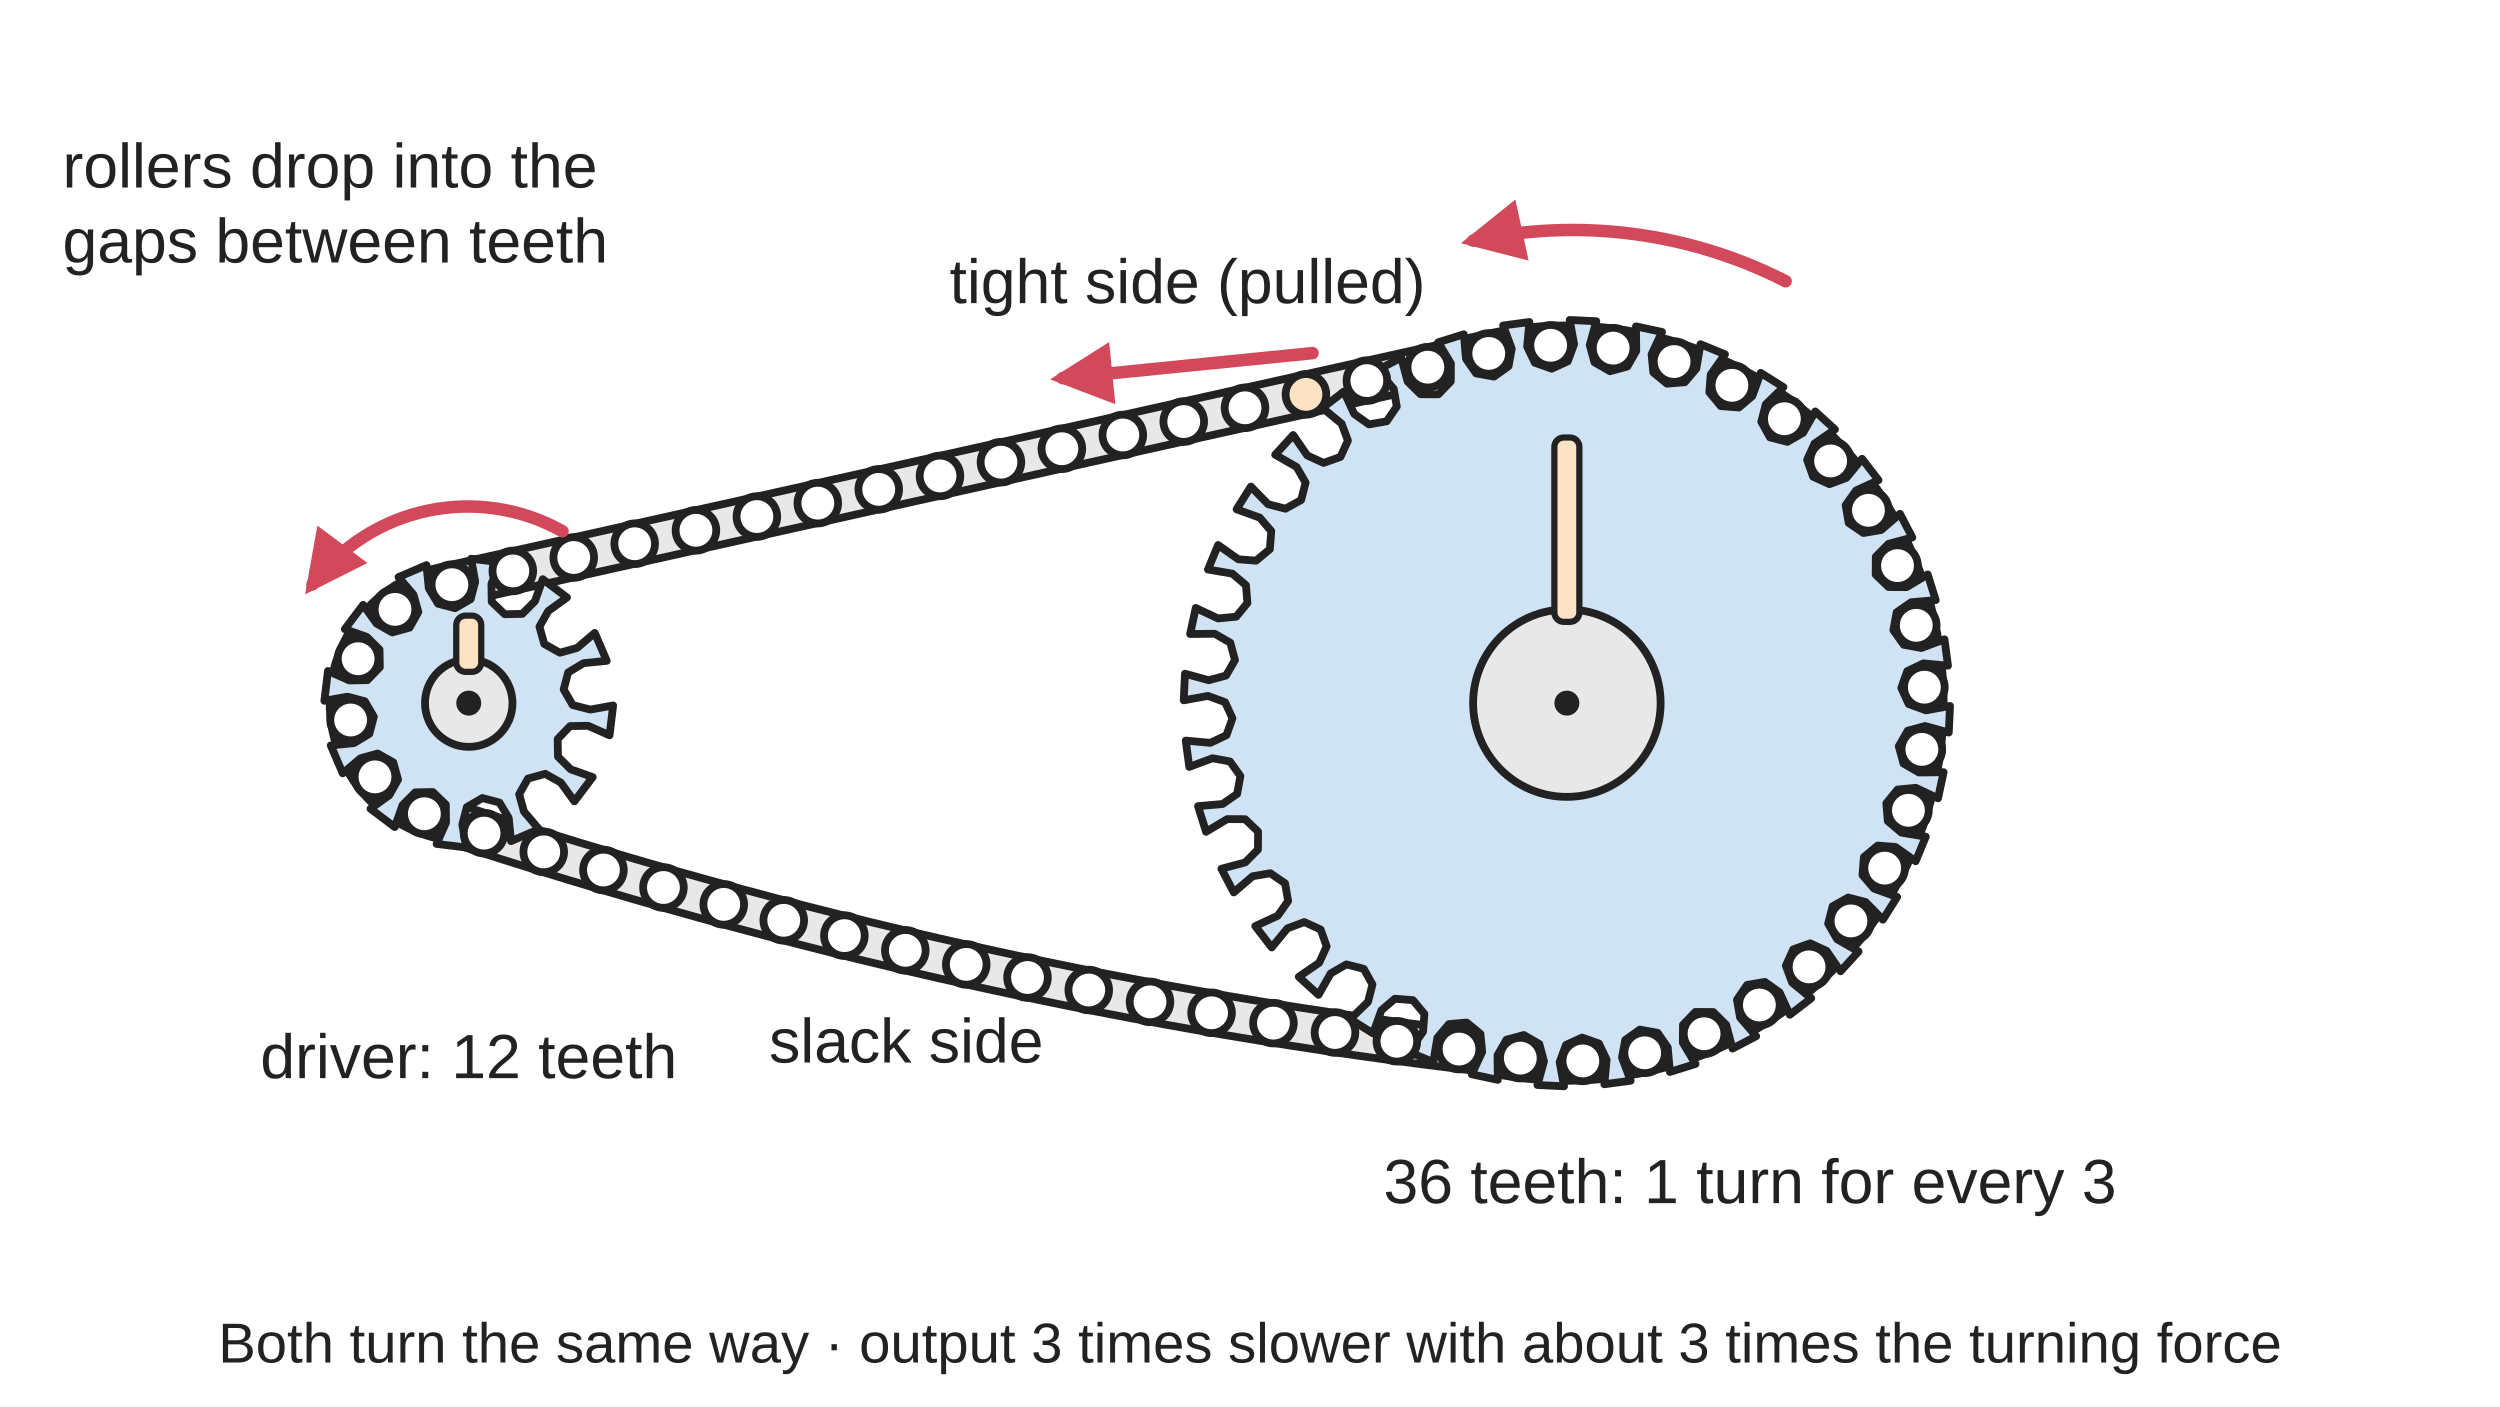
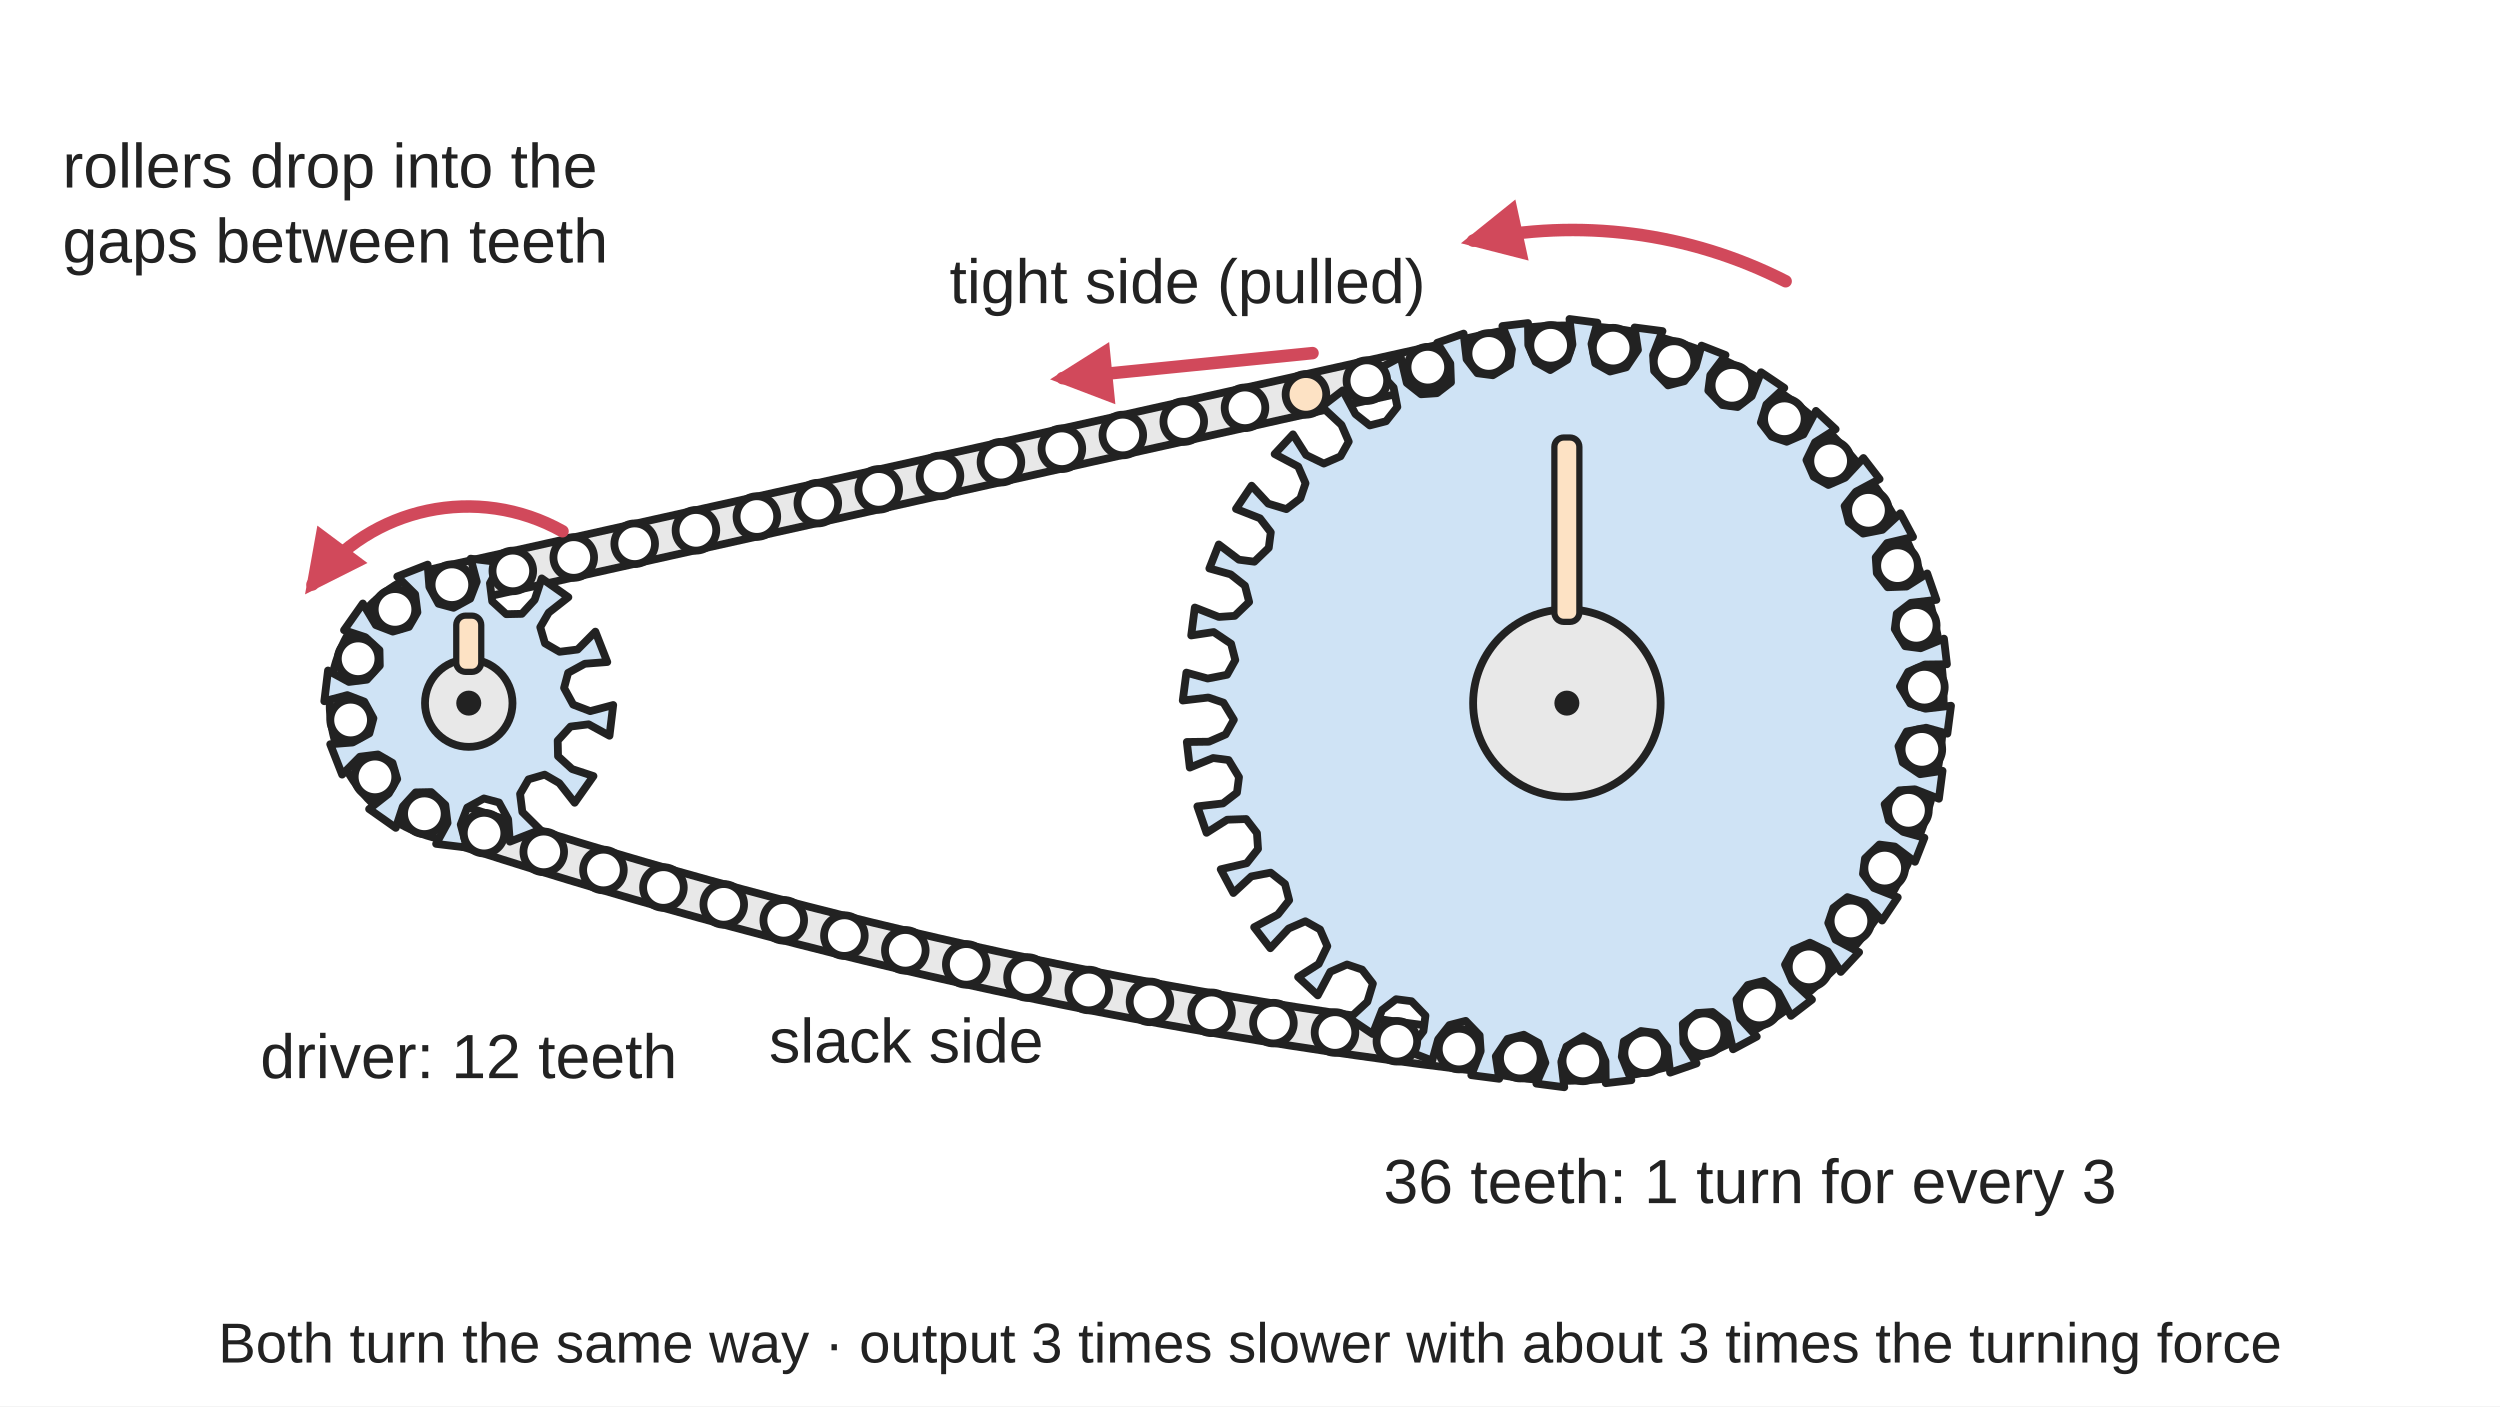
<svg xmlns="http://www.w3.org/2000/svg" viewBox="0 0 800 450" width="800" height="450" role="img">
  <rect width="800" height="450" fill="#ffffff" />
  <defs>
    <marker id="ah" viewBox="0 0 10 10" refX="8" refY="5" markerWidth="5" markerHeight="5" orient="auto-start-reverse">
      <path d="M0,0 L10,5 L0,10 z" fill="#d1495b" />
    </marker>
    <marker id="ak" viewBox="0 0 10 10" refX="8" refY="5" markerWidth="5" markerHeight="5" orient="auto-start-reverse">
      <path d="M0,0 L10,5 L0,10 z" fill="#222" />
    </marker>
    <pattern id="hatch" width="10" height="10" patternUnits="userSpaceOnUse" patternTransform="rotate(45)">
      <rect width="10" height="10" fill="#e8e8e8" />
      <line x1="0" y1="0" x2="0" y2="10" stroke="#222" stroke-width="2" />
    </pattern>
  </defs>
  <g stroke-linejoin="round" stroke-linecap="round">
    <path d="M476.4,113.1 L141.7,187.7 A38.2,38.2 0 0 0 141.7,262.3 Q309.1,317.6 476.4,336.9 A114.6,114.6 0 1 0 476.4,113.1" fill="none" stroke="#222" stroke-width="15" />
    <path d="M476.4,113.1 L141.7,187.7 A38.2,38.2 0 0 0 141.7,262.3 Q309.1,317.6 476.4,336.9 A114.6,114.6 0 1 0 476.4,113.1" fill="none" stroke="#e8e8e8" stroke-width="10" />
    <g transform="translate(150,225)">
      <g transform="rotate(-128.1)">
-         <polygon points="38.2,7.5 32.9,5.3 30.7,0 32.9,-5.3 38.2,-7.5 45.6,-7.2 43.1,-16.6 36.8,-12.6 31.1,-11.9 26.6,-15.3 25.8,-21 29.3,-25.6 35.9,-29.1 29.1,-35.9 25.6,-29.3 21,-25.8 15.3,-26.6 11.9,-31.1 12.6,-36.8 16.6,-43.1 7.2,-45.6 7.5,-38.2 5.3,-32.9 0,-30.7 -5.3,-32.9 -7.5,-38.2 -7.2,-45.6 -16.6,-43.1 -12.6,-36.8 -11.9,-31.1 -15.3,-26.6 -21,-25.8 -25.6,-29.3 -29.1,-35.9 -35.9,-29.1 -29.3,-25.6 -25.8,-21 -26.6,-15.3 -31.1,-11.9 -36.8,-12.6 -43.1,-16.6 -45.6,-7.2 -38.2,-7.5 -32.9,-5.3 -30.7,0 -32.9,5.3 -38.2,7.5 -45.6,7.2 -43.1,16.6 -36.8,12.6 -31.1,11.9 -26.6,15.3 -25.8,21 -29.3,25.6 -35.9,29.1 -29.1,35.9 -25.6,29.3 -21,25.8 -15.3,26.6 -11.9,31.1 -12.6,36.8 -16.6,43.1 -7.2,45.6 -7.5,38.2 -5.3,32.9 0,30.7 5.3,32.9 7.5,38.2 7.2,45.6 16.6,43.1 12.6,36.8 11.9,31.1 15.3,26.6 21,25.8 25.6,29.3 29.1,35.9 35.9,29.1 29.3,25.6 25.8,21 26.6,15.3 31.1,11.9 36.8,12.6 43.1,16.6 45.6,7.2" fill="#cfe3f5" stroke="#222" stroke-width="2.5" />
+         <polygon points="38,8 33,5 31,0 33,-5 38,-8 46,-7 43,-17 37,-13 31,-12 27,-15 26,-21 29,-26 36,-29 29,-36 26,-29 21,-26 15,-27 12,-31 13,-37 17,-43 7,-46 8,-38 5,-33 0,-31 -5,-33 -7,-38 -7,-46 -17,-43 -13,-37 -12,-31 -15,-27 -21,-26 -26,-29 -29,-36 -36,-29 -29,-26 -26,-21 -27,-15 -31,-12 -37,-13 -43,-17 -46,-7 -38,-8 -33,-5 -31,0 -33,5 -38,7 -46,7 -43,17 -37,13 -31,12 -27,15 -26,21 -29,26 -36,29 -29,36 -26,29 -21,26 -15,27 -12,31 -13,37 -17,43 -7,46 -8,38 -5,33 0,31 5,33 7,38 7,46 17,43 13,37 12,31 15,27 21,26 26,29 29,36 36,29 29,26 26,21 27,15 31,12 37,13 43,17 46,7" fill="#cfe3f5" stroke="#222" stroke-width="2.5" />
      </g>
    </g>
    <g>
      <circle cx="150" cy="225" r="14" fill="#e8e8e8" stroke="#222" stroke-width="2.5" />
      <rect x="146" y="197" width="8" height="18" rx="3" fill="#fde2c4" stroke="#222" stroke-width="2" />
      <circle cx="150" cy="225" r="4" fill="#222" />
    </g>
    <g transform="translate(501.4,225)">
      <g transform="rotate(-262.6)">
-         <polygon points="114.6,7.5 109.3,5.3 107.1,0 109.3,-5.3 114.6,-7.5 122.4,-6.4 121.7,-14.9 114.2,-12.5 108.5,-13.8 105.5,-18.6 106.7,-24.2 111.5,-27.3 119.4,-27.6 117.2,-35.8 110.2,-32.1 104.5,-32.4 100.6,-36.6 100.9,-42.4 105.1,-46.2 112.8,-47.9 109.2,-55.7 103,-50.8 97.3,-50.1 92.7,-53.5 92,-59.2 95.5,-63.8 102.8,-66.8 97.9,-73.8 92.6,-67.9 87.1,-66.2 82,-68.8 80.3,-74.3 83,-79.4 89.7,-83.6 83.6,-89.7 79.4,-83 74.3,-80.3 68.8,-82 66.2,-87.1 67.9,-92.6 73.8,-97.9 66.8,-102.8 63.8,-95.5 59.2,-92 53.5,-92.7 50.1,-97.3 50.8,-103 55.7,-109.2 47.9,-112.8 46.2,-105.1 42.4,-100.9 36.6,-100.6 32.4,-104.5 32.1,-110.2 35.8,-117.2 27.6,-119.4 27.3,-111.5 24.2,-106.7 18.6,-105.5 13.8,-108.5 12.5,-114.2 14.9,-121.7 6.4,-122.4 7.5,-114.6 5.3,-109.3 0,-107.1 -5.3,-109.3 -7.5,-114.6 -6.4,-122.4 -14.9,-121.7 -12.5,-114.2 -13.8,-108.5 -18.6,-105.5 -24.2,-106.7 -27.3,-111.5 -27.6,-119.4 -35.8,-117.2 -32.1,-110.2 -32.4,-104.5 -36.6,-100.6 -42.4,-100.9 -46.2,-105.1 -47.9,-112.8 -55.7,-109.2 -50.8,-103 -50.1,-97.3 -53.5,-92.7 -59.2,-92 -63.8,-95.5 -66.8,-102.8 -73.8,-97.9 -67.9,-92.6 -66.2,-87.1 -68.8,-82 -74.3,-80.3 -79.4,-83 -83.6,-89.7 -89.7,-83.6 -83,-79.4 -80.3,-74.3 -82,-68.8 -87.1,-66.2 -92.6,-67.9 -97.9,-73.8 -102.8,-66.8 -95.5,-63.8 -92,-59.2 -92.7,-53.5 -97.3,-50.1 -103,-50.8 -109.2,-55.7 -112.8,-47.9 -105.1,-46.2 -100.9,-42.4 -100.6,-36.6 -104.5,-32.4 -110.2,-32.1 -117.2,-35.8 -119.4,-27.6 -111.5,-27.3 -106.7,-24.2 -105.5,-18.6 -108.5,-13.8 -114.2,-12.5 -121.7,-14.9 -122.4,-6.4 -114.6,-7.5 -109.3,-5.3 -107.1,0 -109.3,5.3 -114.6,7.5 -122.4,6.4 -121.7,14.9 -114.2,12.5 -108.5,13.8 -105.5,18.6 -106.7,24.2 -111.5,27.3 -119.4,27.6 -117.2,35.8 -110.2,32.1 -104.5,32.4 -100.6,36.6 -100.9,42.4 -105.1,46.2 -112.8,47.9 -109.2,55.7 -103,50.8 -97.3,50.1 -92.7,53.5 -92,59.2 -95.5,63.8 -102.8,66.8 -97.9,73.8 -92.6,67.9 -87.1,66.2 -82,68.8 -80.3,74.3 -83,79.4 -89.7,83.6 -83.6,89.7 -79.4,83 -74.3,80.3 -68.8,82 -66.2,87.1 -67.9,92.6 -73.8,97.9 -66.8,102.8 -63.8,95.5 -59.2,92 -53.5,92.7 -50.1,97.3 -50.8,103 -55.7,109.2 -47.9,112.8 -46.2,105.1 -42.4,100.9 -36.6,100.6 -32.4,104.5 -32.1,110.2 -35.8,117.2 -27.6,119.4 -27.3,111.5 -24.2,106.7 -18.6,105.5 -13.8,108.5 -12.5,114.2 -14.9,121.7 -6.4,122.4 -7.5,114.6 -5.3,109.3 0,107.1 5.3,109.3 7.5,114.6 6.4,122.4 14.9,121.7 12.5,114.2 13.8,108.5 18.6,105.5 24.2,106.7 27.3,111.5 27.6,119.4 35.8,117.2 32.1,110.2 32.4,104.5 36.6,100.6 42.4,100.9 46.2,105.1 47.9,112.8 55.7,109.2 50.8,103 50.1,97.3 53.5,92.7 59.2,92 63.8,95.5 66.8,102.8 73.8,97.9 67.9,92.6 66.2,87.1 68.8,82 74.3,80.3 79.4,83 83.6,89.7 89.7,83.6 83,79.4 80.3,74.3 82,68.8 87.1,66.2 92.6,67.9 97.9,73.8 102.8,66.8 95.5,63.8 92,59.2 92.7,53.5 97.3,50.1 103,50.8 109.2,55.7 112.8,47.9 105.1,46.2 100.9,42.4 100.6,36.6 104.5,32.4 110.2,32.1 117.2,35.8 119.4,27.6 111.5,27.3 106.7,24.2 105.5,18.6 108.5,13.8 114.2,12.5 121.7,14.9 122.4,6.4" fill="#cfe3f5" stroke="#222" stroke-width="2.5" />
+         <polygon points="115,8 109,5 107,0 109,-5 115,-8 122,-6 122,-15 114,-13 109,-14 105,-19 107,-24 112,-27 119,-28 117,-36 110,-32 105,-32 101,-37 101,-42 105,-46 113,-48 109,-56 103,-51 97,-50 93,-54 92,-59 95,-64 103,-67 98,-74 93,-68 87,-66 82,-69 80,-74 83,-79 90,-84 84,-90 79,-83 74,-80 69,-82 66,-87 68,-93 74,-98 67,-103 64,-95 59,-92 54,-93 50,-97 51,-103 56,-109 48,-113 46,-105 42,-101 37,-101 32,-105 32,-110 36,-117 28,-119 27,-112 24,-107 19,-105 14,-109 13,-114 15,-122 6,-122 8,-115 5,-109 0,-107 -5,-109 -7,-115 -6,-122 -15,-122 -13,-114 -14,-109 -19,-105 -24,-107 -27,-112 -28,-119 -36,-117 -32,-110 -32,-105 -37,-101 -42,-101 -46,-105 -48,-113 -56,-109 -51,-103 -50,-97 -54,-93 -59,-92 -64,-95 -67,-103 -74,-98 -68,-93 -66,-87 -69,-82 -74,-80 -79,-83 -84,-90 -90,-84 -83,-79 -80,-74 -82,-69 -87,-66 -93,-68 -98,-74 -103,-67 -95,-64 -92,-59 -93,-54 -97,-50 -103,-51 -109,-56 -113,-48 -105,-46 -101,-42 -101,-37 -105,-32 -110,-32 -117,-36 -119,-28 -112,-27 -107,-24 -105,-19 -109,-14 -114,-13 -122,-15 -122,-6 -115,-8 -109,-5 -107,0 -109,5 -115,7 -122,6 -122,15 -114,13 -109,14 -105,19 -107,24 -112,27 -119,28 -117,36 -110,32 -105,32 -101,37 -101,42 -105,46 -113,48 -109,56 -103,51 -97,50 -93,54 -92,59 -95,64 -103,67 -98,74 -93,68 -87,66 -82,69 -80,74 -83,79 -90,84 -84,90 -79,83 -74,80 -69,82 -66,87 -68,93 -74,98 -67,103 -64,95 -59,92 -54,93 -50,97 -51,103 -56,109 -48,113 -46,105 -42,101 -37,101 -32,105 -32,110 -36,117 -28,119 -27,112 -24,107 -19,105 -14,109 -13,114 -15,122 -6,122 -8,115 -5,109 0,107 5,109 7,115 6,122 15,122 13,114 14,109 19,105 24,107 27,112 28,119 36,117 32,110 32,105 37,101 42,101 46,105 48,113 56,109 51,103 50,97 54,93 59,92 64,95 67,103 74,98 68,93 66,87 69,82 74,80 79,83 84,90 90,84 83,79 80,74 82,69 87,66 93,68 98,74 103,67 95,64 92,59 93,54 97,50 103,51 109,56 113,48 105,46 101,42 101,37 105,32 110,32 117,36 119,28 112,27 107,24 105,19 109,14 114,13 122,15 122,6" fill="#cfe3f5" stroke="#222" stroke-width="2.5" />
      </g>
    </g>
    <g>
      <circle cx="501.4" cy="225" r="30" fill="#e8e8e8" stroke="#222" stroke-width="2.5" />
      <rect x="497.4" y="140" width="8" height="59" rx="3" fill="#fde2c4" stroke="#222" stroke-width="2" />
      <circle cx="501.4" cy="225" r="4" fill="#222" />
    </g>
-     <circle cx="476.4" cy="113.1" r="6.5" fill="#ffffff" stroke="#222" stroke-width="2.5" />
-     <circle cx="456.9" cy="117.5" r="6.5" fill="#ffffff" stroke="#222" stroke-width="2.5" />
-     <circle cx="437.4" cy="121.8" r="6.5" fill="#ffffff" stroke="#222" stroke-width="2.5" />
-     <circle cx="417.9" cy="126.2" r="6.5" fill="#fde2c4" stroke="#222" stroke-width="2.5" />
-     <circle cx="398.4" cy="130.5" r="6.5" fill="#ffffff" stroke="#222" stroke-width="2.5" />
-     <circle cx="378.8" cy="134.9" r="6.5" fill="#ffffff" stroke="#222" stroke-width="2.5" />
-     <circle cx="359.3" cy="139.2" r="6.5" fill="#ffffff" stroke="#222" stroke-width="2.5" />
-     <circle cx="339.8" cy="143.6" r="6.5" fill="#ffffff" stroke="#222" stroke-width="2.5" />
-     <circle cx="320.3" cy="147.9" r="6.5" fill="#ffffff" stroke="#222" stroke-width="2.5" />
-     <circle cx="300.8" cy="152.3" r="6.5" fill="#ffffff" stroke="#222" stroke-width="2.5" />
-     <circle cx="281.2" cy="156.6" r="6.5" fill="#ffffff" stroke="#222" stroke-width="2.5" />
-     <circle cx="261.7" cy="161" r="6.5" fill="#ffffff" stroke="#222" stroke-width="2.5" />
-     <circle cx="242.2" cy="165.3" r="6.5" fill="#ffffff" stroke="#222" stroke-width="2.5" />
-     <circle cx="222.7" cy="169.7" r="6.5" fill="#ffffff" stroke="#222" stroke-width="2.5" />
-     <circle cx="203.1" cy="174" r="6.5" fill="#ffffff" stroke="#222" stroke-width="2.5" />
-     <circle cx="183.6" cy="178.4" r="6.5" fill="#ffffff" stroke="#222" stroke-width="2.5" />
-     <circle cx="164.1" cy="182.7" r="6.5" fill="#ffffff" stroke="#222" stroke-width="2.5" />
-     <circle cx="144.6" cy="187.1" r="6.5" fill="#ffffff" stroke="#222" stroke-width="2.5" />
-     <circle cx="126.4" cy="195" r="6.5" fill="#ffffff" stroke="#222" stroke-width="2.5" />
-     <circle cx="114.6" cy="210.8" r="6.5" fill="#ffffff" stroke="#222" stroke-width="2.5" />
-     <circle cx="112.2" cy="230.4" r="6.5" fill="#ffffff" stroke="#222" stroke-width="2.5" />
-     <circle cx="120" cy="248.6" r="6.5" fill="#ffffff" stroke="#222" stroke-width="2.5" />
-     <circle cx="135.8" cy="260.4" r="6.5" fill="#ffffff" stroke="#222" stroke-width="2.5" />
-     <circle cx="154.9" cy="266.6" r="6.5" fill="#ffffff" stroke="#222" stroke-width="2.5" />
-     <circle cx="174" cy="272.6" r="6.5" fill="#ffffff" stroke="#222" stroke-width="2.5" />
-     <circle cx="193.1" cy="278.4" r="6.5" fill="#ffffff" stroke="#222" stroke-width="2.5" />
-     <circle cx="212.3" cy="284" r="6.5" fill="#ffffff" stroke="#222" stroke-width="2.5" />
-     <circle cx="231.6" cy="289.4" r="6.5" fill="#ffffff" stroke="#222" stroke-width="2.5" />
-     <circle cx="250.8" cy="294.5" r="6.5" fill="#ffffff" stroke="#222" stroke-width="2.5" />
-     <circle cx="270.2" cy="299.4" r="6.5" fill="#ffffff" stroke="#222" stroke-width="2.5" />
-     <circle cx="289.7" cy="304.1" r="6.5" fill="#ffffff" stroke="#222" stroke-width="2.5" />
-     <circle cx="309.2" cy="308.6" r="6.5" fill="#ffffff" stroke="#222" stroke-width="2.5" />
-     <circle cx="328.8" cy="312.8" r="6.5" fill="#ffffff" stroke="#222" stroke-width="2.5" />
-     <circle cx="348.4" cy="316.8" r="6.5" fill="#ffffff" stroke="#222" stroke-width="2.5" />
-     <circle cx="368" cy="320.6" r="6.5" fill="#ffffff" stroke="#222" stroke-width="2.5" />
-     <circle cx="387.7" cy="324.1" r="6.5" fill="#ffffff" stroke="#222" stroke-width="2.5" />
-     <circle cx="407.5" cy="327.4" r="6.5" fill="#ffffff" stroke="#222" stroke-width="2.5" />
-     <circle cx="427.2" cy="330.4" r="6.5" fill="#ffffff" stroke="#222" stroke-width="2.5" />
-     <circle cx="447" cy="333.2" r="6.5" fill="#ffffff" stroke="#222" stroke-width="2.5" />
-     <circle cx="466.9" cy="335.7" r="6.5" fill="#ffffff" stroke="#222" stroke-width="2.5" />
-     <circle cx="486.5" cy="338.6" r="6.5" fill="#ffffff" stroke="#222" stroke-width="2.5" />
-     <circle cx="506.5" cy="339.5" r="6.5" fill="#ffffff" stroke="#222" stroke-width="2.5" />
-     <circle cx="526.3" cy="336.9" r="6.5" fill="#ffffff" stroke="#222" stroke-width="2.5" />
-     <circle cx="545.3" cy="330.8" r="6.5" fill="#ffffff" stroke="#222" stroke-width="2.5" />
-     <circle cx="563" cy="321.6" r="6.5" fill="#ffffff" stroke="#222" stroke-width="2.5" />
-     <circle cx="578.9" cy="309.4" r="6.5" fill="#ffffff" stroke="#222" stroke-width="2.5" />
-     <circle cx="592.3" cy="294.7" r="6.5" fill="#ffffff" stroke="#222" stroke-width="2.5" />
-     <circle cx="603.1" cy="277.8" r="6.5" fill="#ffffff" stroke="#222" stroke-width="2.5" />
-     <circle cx="610.7" cy="259.3" r="6.5" fill="#ffffff" stroke="#222" stroke-width="2.5" />
-     <circle cx="615" cy="239.8" r="6.5" fill="#ffffff" stroke="#222" stroke-width="2.5" />
-     <circle cx="615.8" cy="219.9" r="6.5" fill="#ffffff" stroke="#222" stroke-width="2.5" />
-     <circle cx="613.2" cy="200.1" r="6.5" fill="#ffffff" stroke="#222" stroke-width="2.5" />
-     <circle cx="607.2" cy="181" r="6.5" fill="#ffffff" stroke="#222" stroke-width="2.5" />
-     <circle cx="597.9" cy="163.3" r="6.5" fill="#ffffff" stroke="#222" stroke-width="2.5" />
-     <circle cx="585.8" cy="147.5" r="6.5" fill="#ffffff" stroke="#222" stroke-width="2.5" />
-     <circle cx="571" cy="134" r="6.5" fill="#ffffff" stroke="#222" stroke-width="2.5" />
-     <circle cx="554.2" cy="123.3" r="6.5" fill="#ffffff" stroke="#222" stroke-width="2.5" />
-     <circle cx="535.7" cy="115.7" r="6.5" fill="#ffffff" stroke="#222" stroke-width="2.5" />
-     <circle cx="516.2" cy="111.4" r="6.5" fill="#ffffff" stroke="#222" stroke-width="2.5" />
-     <circle cx="496.2" cy="110.5" r="6.5" fill="#ffffff" stroke="#222" stroke-width="2.5" />
+     <g fill="#fff" stroke="#222" stroke-width="2.5">
+       <circle cx="476.4" cy="113.1" r="6.5" />
+       <circle cx="456.9" cy="117.5" r="6.5" />
+       <circle cx="437.4" cy="121.8" r="6.5" />
+       <circle cx="417.9" cy="126.2" r="6.5" fill="#fde2c4" />
+       <circle cx="398.4" cy="130.5" r="6.5" />
+       <circle cx="378.8" cy="134.9" r="6.5" />
+       <circle cx="359.3" cy="139.2" r="6.5" />
+       <circle cx="339.8" cy="143.6" r="6.5" />
+       <circle cx="320.3" cy="147.9" r="6.5" />
+       <circle cx="300.8" cy="152.3" r="6.5" />
+       <circle cx="281.2" cy="156.6" r="6.5" />
+       <circle cx="261.7" cy="161" r="6.5" />
+       <circle cx="242.2" cy="165.3" r="6.5" />
+       <circle cx="222.7" cy="169.7" r="6.5" />
+       <circle cx="203.1" cy="174" r="6.5" />
+       <circle cx="183.6" cy="178.4" r="6.5" />
+       <circle cx="164.1" cy="182.7" r="6.5" />
+       <circle cx="144.6" cy="187.1" r="6.5" />
+       <circle cx="126.4" cy="195" r="6.5" />
+       <circle cx="114.6" cy="210.8" r="6.5" />
+       <circle cx="112.2" cy="230.4" r="6.5" />
+       <circle cx="120" cy="248.6" r="6.5" />
+       <circle cx="135.8" cy="260.4" r="6.5" />
+       <circle cx="154.9" cy="266.6" r="6.5" />
+       <circle cx="174" cy="272.6" r="6.5" />
+       <circle cx="193.1" cy="278.4" r="6.5" />
+       <circle cx="212.3" cy="284" r="6.5" />
+       <circle cx="231.6" cy="289.4" r="6.5" />
+       <circle cx="250.8" cy="294.5" r="6.5" />
+       <circle cx="270.2" cy="299.4" r="6.5" />
+       <circle cx="289.7" cy="304.1" r="6.5" />
+       <circle cx="309.2" cy="308.6" r="6.5" />
+       <circle cx="328.8" cy="312.8" r="6.5" />
+       <circle cx="348.4" cy="316.8" r="6.5" />
+       <circle cx="368" cy="320.6" r="6.5" />
+       <circle cx="387.7" cy="324.1" r="6.5" />
+       <circle cx="407.5" cy="327.4" r="6.5" />
+       <circle cx="427.2" cy="330.4" r="6.5" />
+       <circle cx="447" cy="333.2" r="6.5" />
+       <circle cx="466.9" cy="335.7" r="6.5" />
+       <circle cx="486.5" cy="338.6" r="6.5" />
+       <circle cx="506.5" cy="339.5" r="6.5" />
+       <circle cx="526.3" cy="336.9" r="6.5" />
+       <circle cx="545.3" cy="330.8" r="6.5" />
+       <circle cx="563" cy="321.6" r="6.5" />
+       <circle cx="578.9" cy="309.4" r="6.5" />
+       <circle cx="592.3" cy="294.7" r="6.5" />
+       <circle cx="603.1" cy="277.8" r="6.5" />
+       <circle cx="610.7" cy="259.3" r="6.5" />
+       <circle cx="615" cy="239.8" r="6.5" />
+       <circle cx="615.8" cy="219.9" r="6.5" />
+       <circle cx="613.2" cy="200.1" r="6.5" />
+       <circle cx="607.2" cy="181" r="6.5" />
+       <circle cx="597.9" cy="163.3" r="6.5" />
+       <circle cx="585.8" cy="147.5" r="6.5" />
+       <circle cx="571" cy="134" r="6.5" />
+       <circle cx="554.2" cy="123.3" r="6.5" />
+       <circle cx="535.7" cy="115.7" r="6.5" />
+       <circle cx="516.2" cy="111.4" r="6.5" />
+       <circle cx="496.2" cy="110.5" r="6.5" />
+     </g>
    <path d="M180,170 A62,62 0 0 0 100,187" fill="none" stroke="#d1495b" stroke-width="4" marker-end="url(#ah)" />
    <path d="M571.4,90 A150,150 0 0 0 471.4,77" fill="none" stroke="#d1495b" stroke-width="4" marker-end="url(#ah)" />
    <line x1="420" y1="113" x2="340" y2="121" stroke="#d1495b" stroke-width="4" marker-end="url(#ah)" />
  </g>
  <g font-family="Arial, Helvetica, sans-serif" font-size="20" fill="#222">
    <text x="380" y="97" text-anchor="middle">tight side (pulled)</text>
    <text x="290" y="340" text-anchor="middle">slack side</text>
    <text x="150" y="345" text-anchor="middle">driver: 12 teeth</text>
    <text x="560" y="385" text-anchor="middle">36 teeth: 1 turn for every 3</text>
    <text x="20" y="60">rollers drop into the</text>
    <text x="20" y="84">gaps between teeth</text>
    <text x="400" y="436" text-anchor="middle" font-size="18">Both turn the same way · output 3 times slower with about 3 times the turning force</text>
  </g>
</svg>
